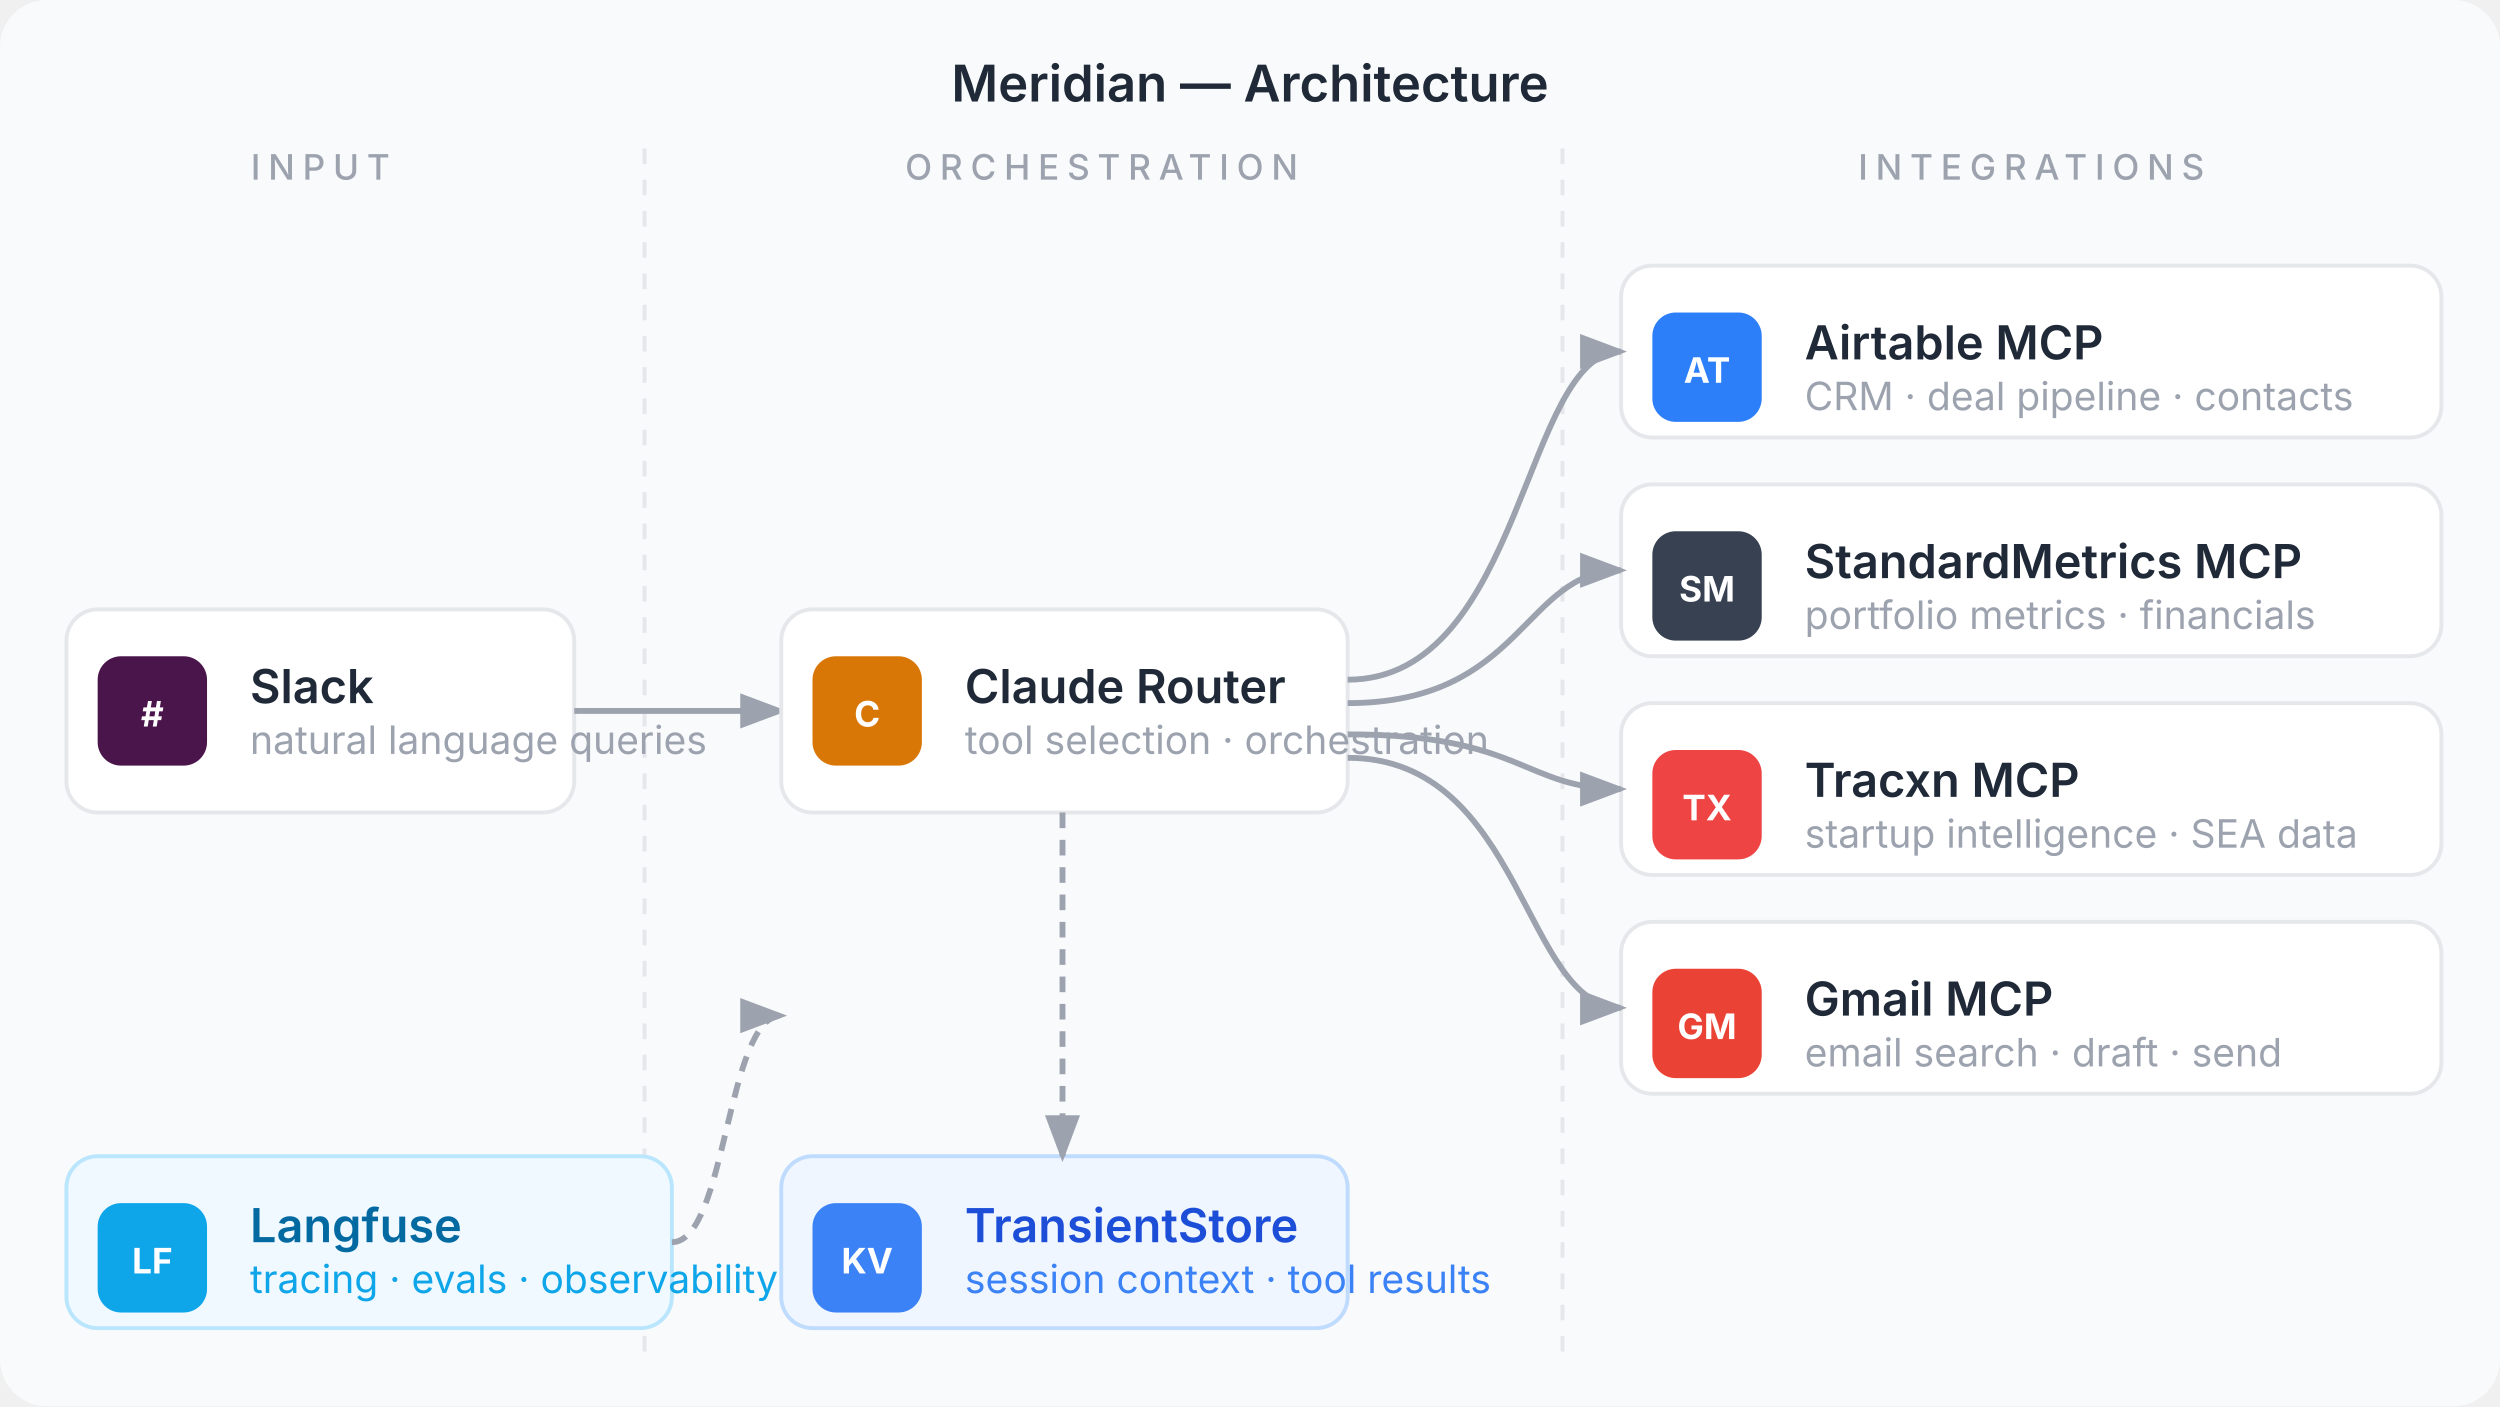
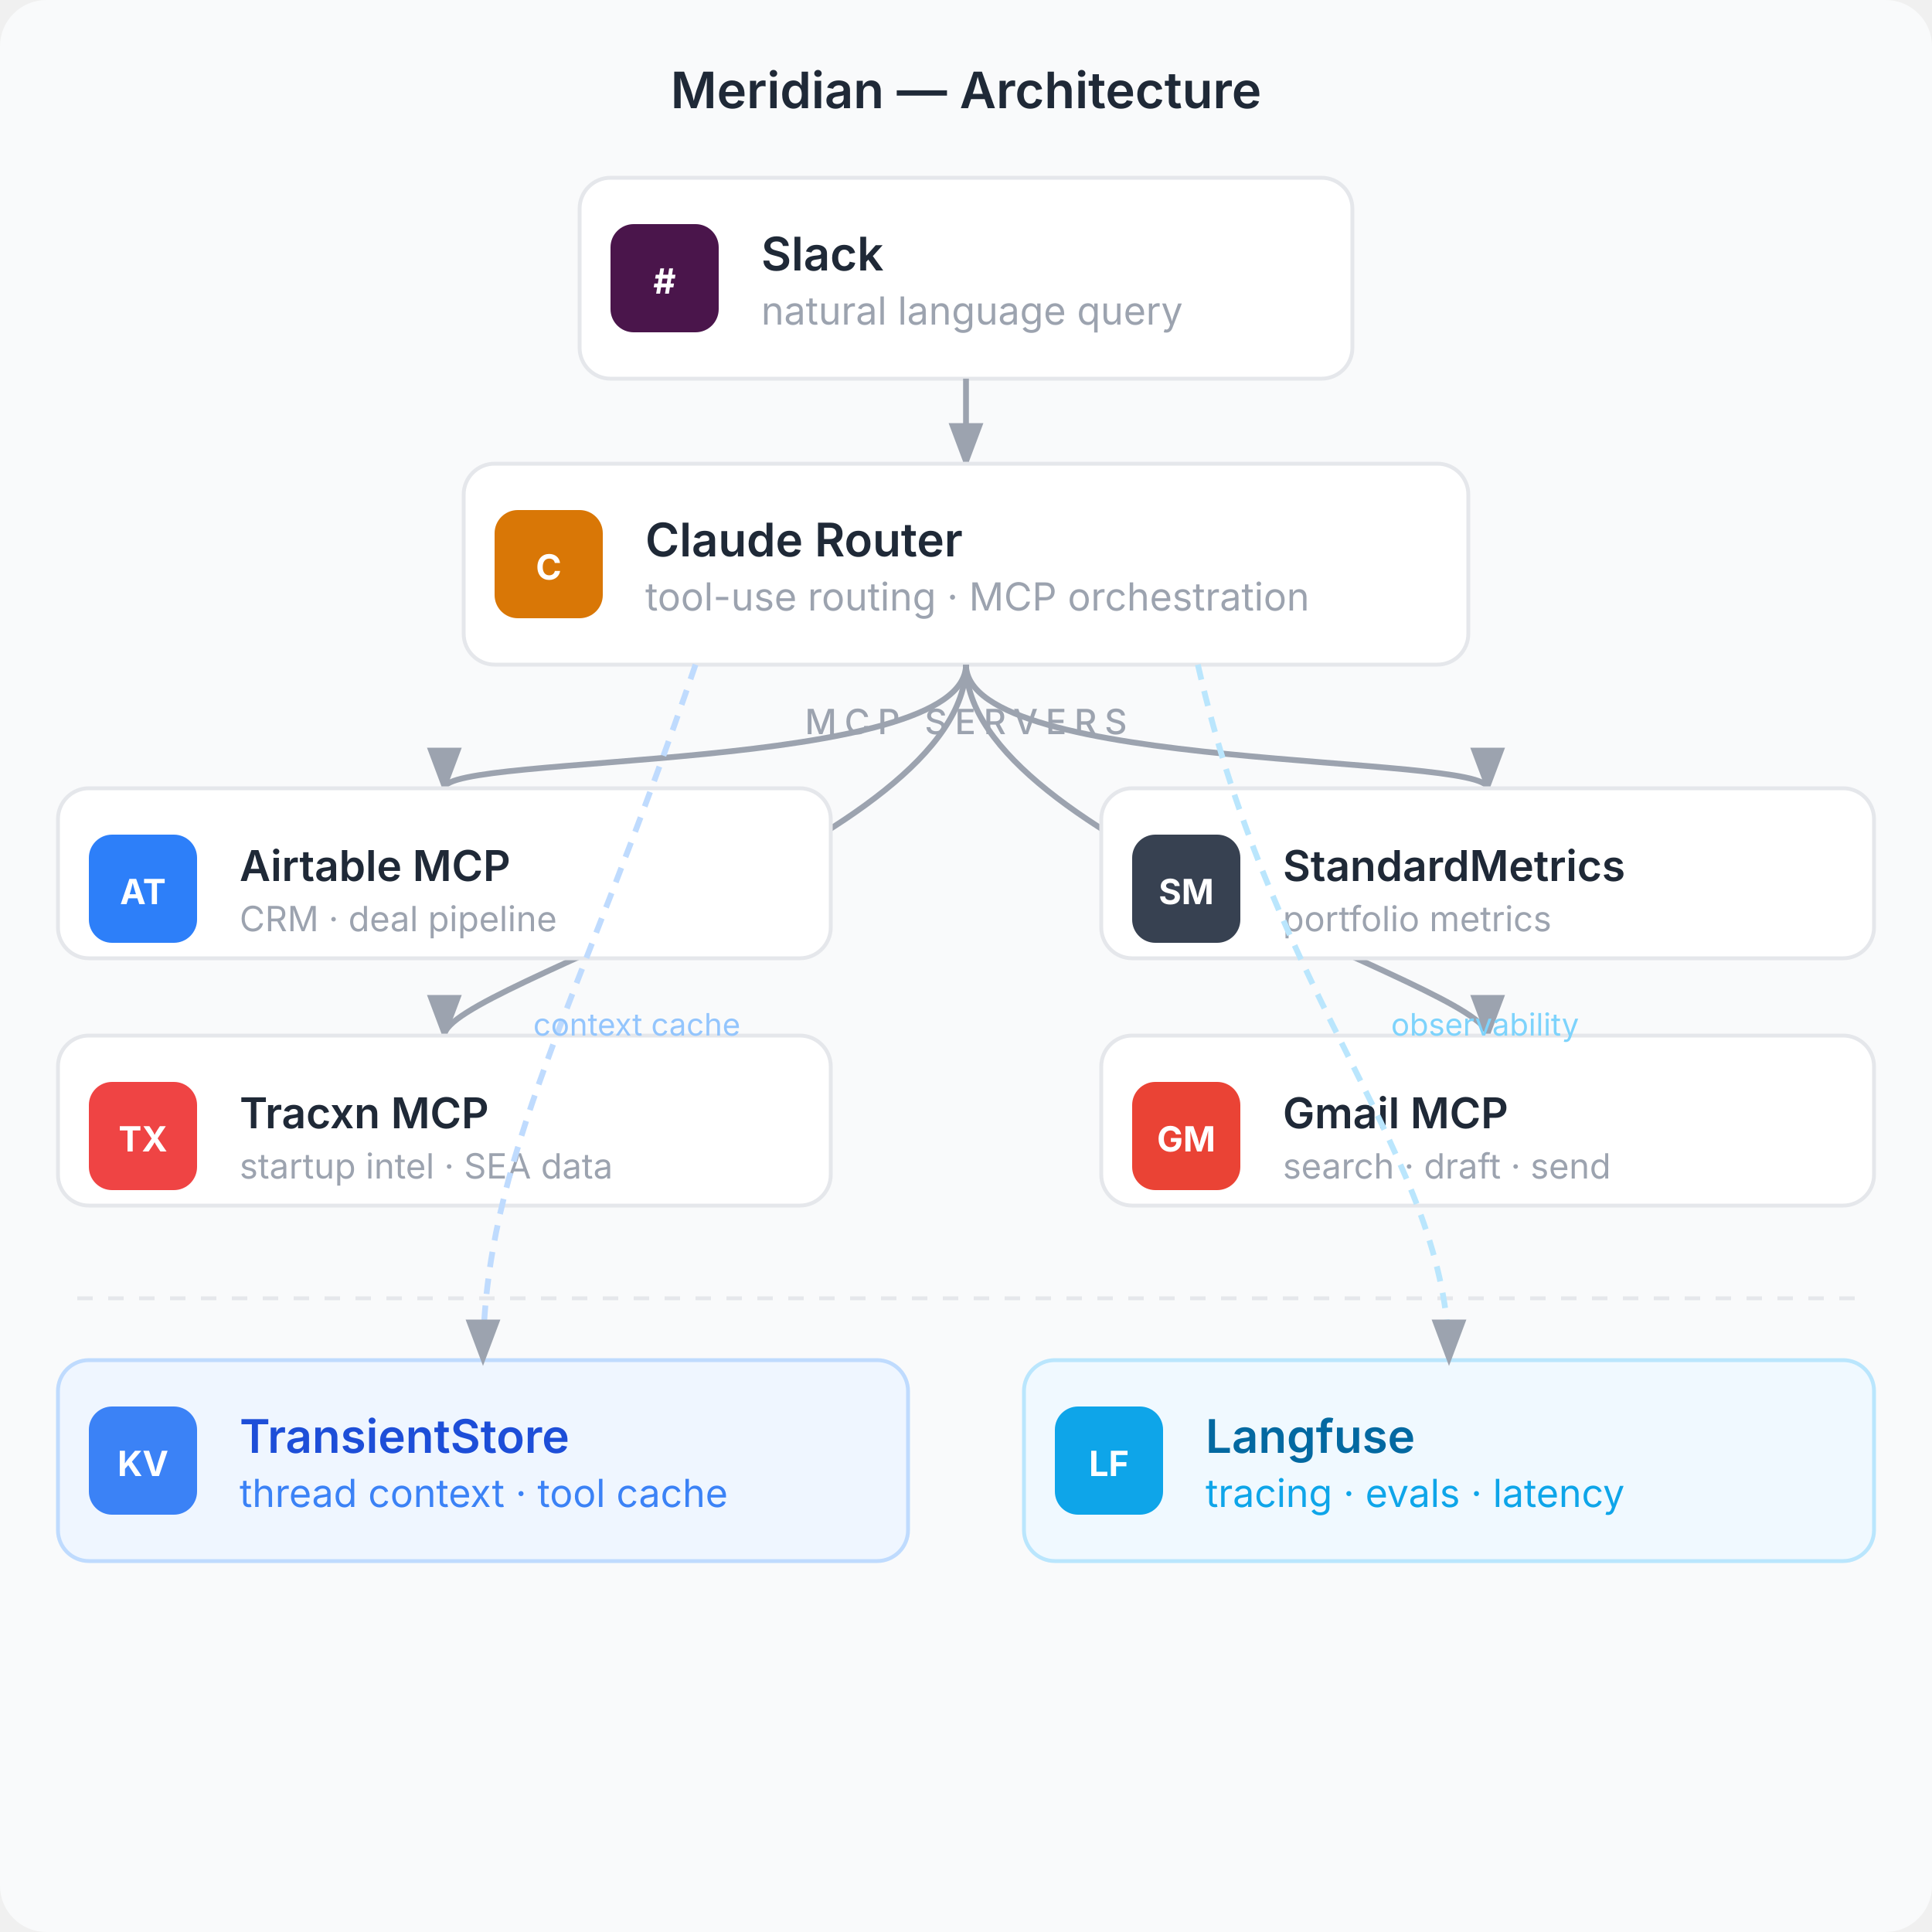
- <svg xmlns="http://www.w3.org/2000/svg" width="640" height="360" font-family="-apple-system,BlinkMacSystemFont,'Segoe UI',sans-serif">
+ <svg xmlns="http://www.w3.org/2000/svg" width="500" height="500" font-family="-apple-system,BlinkMacSystemFont,'Segoe UI',sans-serif">
  <defs>
    <marker id="a" markerWidth="8" markerHeight="6" refX="7" refY="3" orient="auto">
      <polygon points="0 0,8 3,0 6" fill="#9CA3AF" />
    </marker>
  </defs>
-   <rect width="640" height="360" rx="12" fill="#F9FAFB" />
-   <text x="320" y="26" text-anchor="middle" font-size="13" font-weight="600" fill="#1F2937">Meridian — Architecture</text>
-   <line x1="165" y1="38" x2="165" y2="348" stroke="#E5E7EB" stroke-width="1" stroke-dasharray="4,4" />
-   <line x1="400" y1="38" x2="400" y2="348" stroke="#E5E7EB" stroke-width="1" stroke-dasharray="4,4" />
-   <text x="82" y="46" text-anchor="middle" font-size="9" font-weight="500" fill="#9CA3AF" letter-spacing="2">INPUT</text>
-   <text x="282" y="46" text-anchor="middle" font-size="9" font-weight="500" fill="#9CA3AF" letter-spacing="2">ORCHESTRATION</text>
-   <text x="520" y="46" text-anchor="middle" font-size="9" font-weight="500" fill="#9CA3AF" letter-spacing="2">INTEGRATIONS</text>
-   <rect x="17" y="156" width="130" height="52" rx="8" fill="white" stroke="#E5E7EB" />
-   <rect x="25" y="168" width="28" height="28" rx="6" fill="#4A154B" />
-   <text x="39" y="186" text-anchor="middle" font-size="9" font-weight="700" fill="white">#</text>
-   <text x="64" y="180" font-size="12" font-weight="600" fill="#1F2937">Slack</text>
-   <text x="64" y="193" font-size="10" fill="#9CA3AF">natural language queries</text>
-   <line x1="147" y1="182" x2="200" y2="182" stroke="#9CA3AF" stroke-width="1.5" marker-end="url(#a)" />
-   <rect x="200" y="156" width="145" height="52" rx="8" fill="white" stroke="#E5E7EB" />
-   <rect x="208" y="168" width="28" height="28" rx="6" fill="#D97706" />
-   <text x="222" y="186" text-anchor="middle" font-size="9" font-weight="700" fill="white">C</text>
-   <text x="247" y="180" font-size="12" font-weight="600" fill="#1F2937">Claude Router</text>
-   <text x="247" y="193" font-size="10" fill="#9CA3AF">tool selection · orchestration</text>
-   <rect x="415" y="68" width="210" height="44" rx="8" fill="white" stroke="#E5E7EB" />
-   <rect x="423" y="80" width="28" height="28" rx="6" fill="#2D7FF9" />
-   <text x="437" y="98" text-anchor="middle" font-size="9" font-weight="700" fill="white">AT</text>
-   <text x="462" y="92" font-size="12" font-weight="600" fill="#1F2937">Airtable MCP</text>
-   <text x="462" y="105" font-size="10" fill="#9CA3AF">CRM · deal pipeline · contacts</text>
-   <rect x="415" y="124" width="210" height="44" rx="8" fill="white" stroke="#E5E7EB" />
-   <rect x="423" y="136" width="28" height="28" rx="6" fill="#374151" />
-   <text x="437" y="154" text-anchor="middle" font-size="9" font-weight="700" fill="white">SM</text>
-   <text x="462" y="148" font-size="12" font-weight="600" fill="#1F2937">StandardMetrics MCP</text>
-   <text x="462" y="161" font-size="10" fill="#9CA3AF">portfolio metrics · financials</text>
-   <rect x="415" y="180" width="210" height="44" rx="8" fill="white" stroke="#E5E7EB" />
-   <rect x="423" y="192" width="28" height="28" rx="6" fill="#EF4444" />
-   <text x="437" y="210" text-anchor="middle" font-size="9" font-weight="700" fill="white">TX</text>
-   <text x="462" y="204" font-size="12" font-weight="600" fill="#1F2937">Tracxn MCP</text>
-   <text x="462" y="217" font-size="10" fill="#9CA3AF">startup intelligence · SEA data</text>
-   <rect x="415" y="236" width="210" height="44" rx="8" fill="white" stroke="#E5E7EB" />
-   <rect x="423" y="248" width="28" height="28" rx="6" fill="#EA4335" />
-   <text x="437" y="266" text-anchor="middle" font-size="9" font-weight="700" fill="white">GM</text>
-   <text x="462" y="260" font-size="12" font-weight="600" fill="#1F2937">Gmail MCP</text>
-   <text x="462" y="273" font-size="10" fill="#9CA3AF">email search · draft · send</text>
-   <path d="M345,174 C390,174 390,90 415,90" fill="none" stroke="#9CA3AF" stroke-width="1.5" marker-end="url(#a)" />
-   <path d="M345,180 C390,180 390,146 415,146" fill="none" stroke="#9CA3AF" stroke-width="1.5" marker-end="url(#a)" />
-   <path d="M345,188 C390,188 390,202 415,202" fill="none" stroke="#9CA3AF" stroke-width="1.5" marker-end="url(#a)" />
-   <path d="M345,194 C390,194 390,258 415,258" fill="none" stroke="#9CA3AF" stroke-width="1.5" marker-end="url(#a)" />
-   <rect x="200" y="296" width="145" height="44" rx="8" fill="#EFF6FF" stroke="#BFDBFE" />
-   <rect x="208" y="308" width="28" height="28" rx="6" fill="#3B82F6" />
-   <text x="222" y="326" text-anchor="middle" font-size="9" font-weight="700" fill="white">KV</text>
-   <text x="247" y="318" font-size="12" font-weight="600" fill="#1D4ED8">TransientStore</text>
-   <text x="247" y="331" font-size="10" fill="#3B82F6">session context · tool results</text>
-   <rect x="17" y="296" width="155" height="44" rx="8" fill="#F0F9FF" stroke="#BAE6FD" />
-   <rect x="25" y="308" width="28" height="28" rx="6" fill="#0EA5E9" />
-   <text x="39" y="326" text-anchor="middle" font-size="9" font-weight="700" fill="white">LF</text>
-   <text x="64" y="318" font-size="12" font-weight="600" fill="#0369A1">Langfuse</text>
-   <text x="64" y="331" font-size="10" fill="#0EA5E9">tracing · evals · observability</text>
-   <line x1="272" y1="208" x2="272" y2="296" stroke="#9CA3AF" stroke-width="1.5" stroke-dasharray="4,3" marker-end="url(#a)" />
-   <path d="M172,318 C186,318 186,260 200,260" fill="none" stroke="#9CA3AF" stroke-width="1.5" stroke-dasharray="4,3" marker-end="url(#a)" />
+   <rect width="500" height="500" rx="12" fill="#F9FAFB" />
+   <text x="250" y="28" text-anchor="middle" font-size="13" font-weight="600" fill="#1F2937">Meridian — Architecture</text>
+   <rect x="150" y="46" width="200" height="52" rx="8" fill="white" stroke="#E5E7EB" />
+   <rect x="158" y="58" width="28" height="28" rx="6" fill="#4A154B" />
+   <text x="172" y="76" text-anchor="middle" font-size="9" font-weight="700" fill="white">#</text>
+   <text x="197" y="70" font-size="12" font-weight="600" fill="#1F2937">Slack</text>
+   <text x="197" y="84" font-size="10" fill="#9CA3AF">natural language query</text>
+   <line x1="250" y1="98" x2="250" y2="120" stroke="#9CA3AF" stroke-width="1.5" marker-end="url(#a)" />
+   <rect x="120" y="120" width="260" height="52" rx="8" fill="white" stroke="#E5E7EB" />
+   <rect x="128" y="132" width="28" height="28" rx="6" fill="#D97706" />
+   <text x="142" y="150" text-anchor="middle" font-size="9" font-weight="700" fill="white">C</text>
+   <text x="167" y="144" font-size="12" font-weight="600" fill="#1F2937">Claude Router</text>
+   <text x="167" y="158" font-size="10" fill="#9CA3AF">tool-use routing · MCP orchestration</text>
+   <text x="250" y="190" text-anchor="middle" font-size="9" font-weight="500" fill="#9CA3AF" letter-spacing="2">MCP SERVERS</text>
+   <path d="M250,172 C250,200 115,195 115,204" fill="none" stroke="#9CA3AF" stroke-width="1.5" marker-end="url(#a)" />
+   <path d="M250,172 C250,200 385,195 385,204" fill="none" stroke="#9CA3AF" stroke-width="1.5" marker-end="url(#a)" />
+   <path d="M250,172 C250,218 115,255 115,268" fill="none" stroke="#9CA3AF" stroke-width="1.5" marker-end="url(#a)" />
+   <path d="M250,172 C250,218 385,255 385,268" fill="none" stroke="#9CA3AF" stroke-width="1.5" marker-end="url(#a)" />
+   <rect x="15" y="204" width="200" height="44" rx="8" fill="white" stroke="#E5E7EB" />
+   <rect x="23" y="216" width="28" height="28" rx="6" fill="#2D7FF9" />
+   <text x="37" y="234" text-anchor="middle" font-size="9" font-weight="700" fill="white">AT</text>
+   <text x="62" y="228" font-size="11" font-weight="600" fill="#1F2937">Airtable MCP</text>
+   <text x="62" y="241" font-size="9" fill="#9CA3AF">CRM · deal pipeline</text>
+   <rect x="285" y="204" width="200" height="44" rx="8" fill="white" stroke="#E5E7EB" />
+   <rect x="293" y="216" width="28" height="28" rx="6" fill="#374151" />
+   <text x="307" y="234" text-anchor="middle" font-size="9" font-weight="700" fill="white">SM</text>
+   <text x="332" y="228" font-size="11" font-weight="600" fill="#1F2937">StandardMetrics</text>
+   <text x="332" y="241" font-size="9" fill="#9CA3AF">portfolio metrics</text>
+   <rect x="15" y="268" width="200" height="44" rx="8" fill="white" stroke="#E5E7EB" />
+   <rect x="23" y="280" width="28" height="28" rx="6" fill="#EF4444" />
+   <text x="37" y="298" text-anchor="middle" font-size="9" font-weight="700" fill="white">TX</text>
+   <text x="62" y="292" font-size="11" font-weight="600" fill="#1F2937">Tracxn MCP</text>
+   <text x="62" y="305" font-size="9" fill="#9CA3AF">startup intel · SEA data</text>
+   <rect x="285" y="268" width="200" height="44" rx="8" fill="white" stroke="#E5E7EB" />
+   <rect x="293" y="280" width="28" height="28" rx="6" fill="#EA4335" />
+   <text x="307" y="298" text-anchor="middle" font-size="9" font-weight="700" fill="white">GM</text>
+   <text x="332" y="292" font-size="11" font-weight="600" fill="#1F2937">Gmail MCP</text>
+   <text x="332" y="305" font-size="9" fill="#9CA3AF">search · draft · send</text>
+   <line x1="20" y1="336" x2="480" y2="336" stroke="#E5E7EB" stroke-width="1" stroke-dasharray="4,4" />
+   <rect x="15" y="352" width="220" height="52" rx="8" fill="#EFF6FF" stroke="#BFDBFE" />
+   <rect x="23" y="364" width="28" height="28" rx="6" fill="#3B82F6" />
+   <text x="37" y="382" text-anchor="middle" font-size="9" font-weight="700" fill="white">KV</text>
+   <text x="62" y="376" font-size="12" font-weight="600" fill="#1D4ED8">TransientStore</text>
+   <text x="62" y="390" font-size="10" fill="#3B82F6">thread context · tool cache</text>
+   <rect x="265" y="352" width="220" height="52" rx="8" fill="#F0F9FF" stroke="#BAE6FD" />
+   <rect x="273" y="364" width="28" height="28" rx="6" fill="#0EA5E9" />
+   <text x="287" y="382" text-anchor="middle" font-size="9" font-weight="700" fill="white">LF</text>
+   <text x="312" y="376" font-size="12" font-weight="600" fill="#0369A1">Langfuse</text>
+   <text x="312" y="390" font-size="10" fill="#0EA5E9">tracing · evals · latency</text>
+   <path d="M180,172 C150,260 125,300 125,352" fill="none" stroke="#BFDBFE" stroke-width="1.5" stroke-dasharray="4,3" marker-end="url(#a)" />
+   <path d="M310,172 C330,260 375,300 375,352" fill="none" stroke="#BAE6FD" stroke-width="1.5" stroke-dasharray="4,3" marker-end="url(#a)" />
+   <text x="138" y="268" font-size="8" fill="#93C5FD">context cache</text>
+   <text x="360" y="268" font-size="8" fill="#7DD3FC">observability</text>
</svg>
